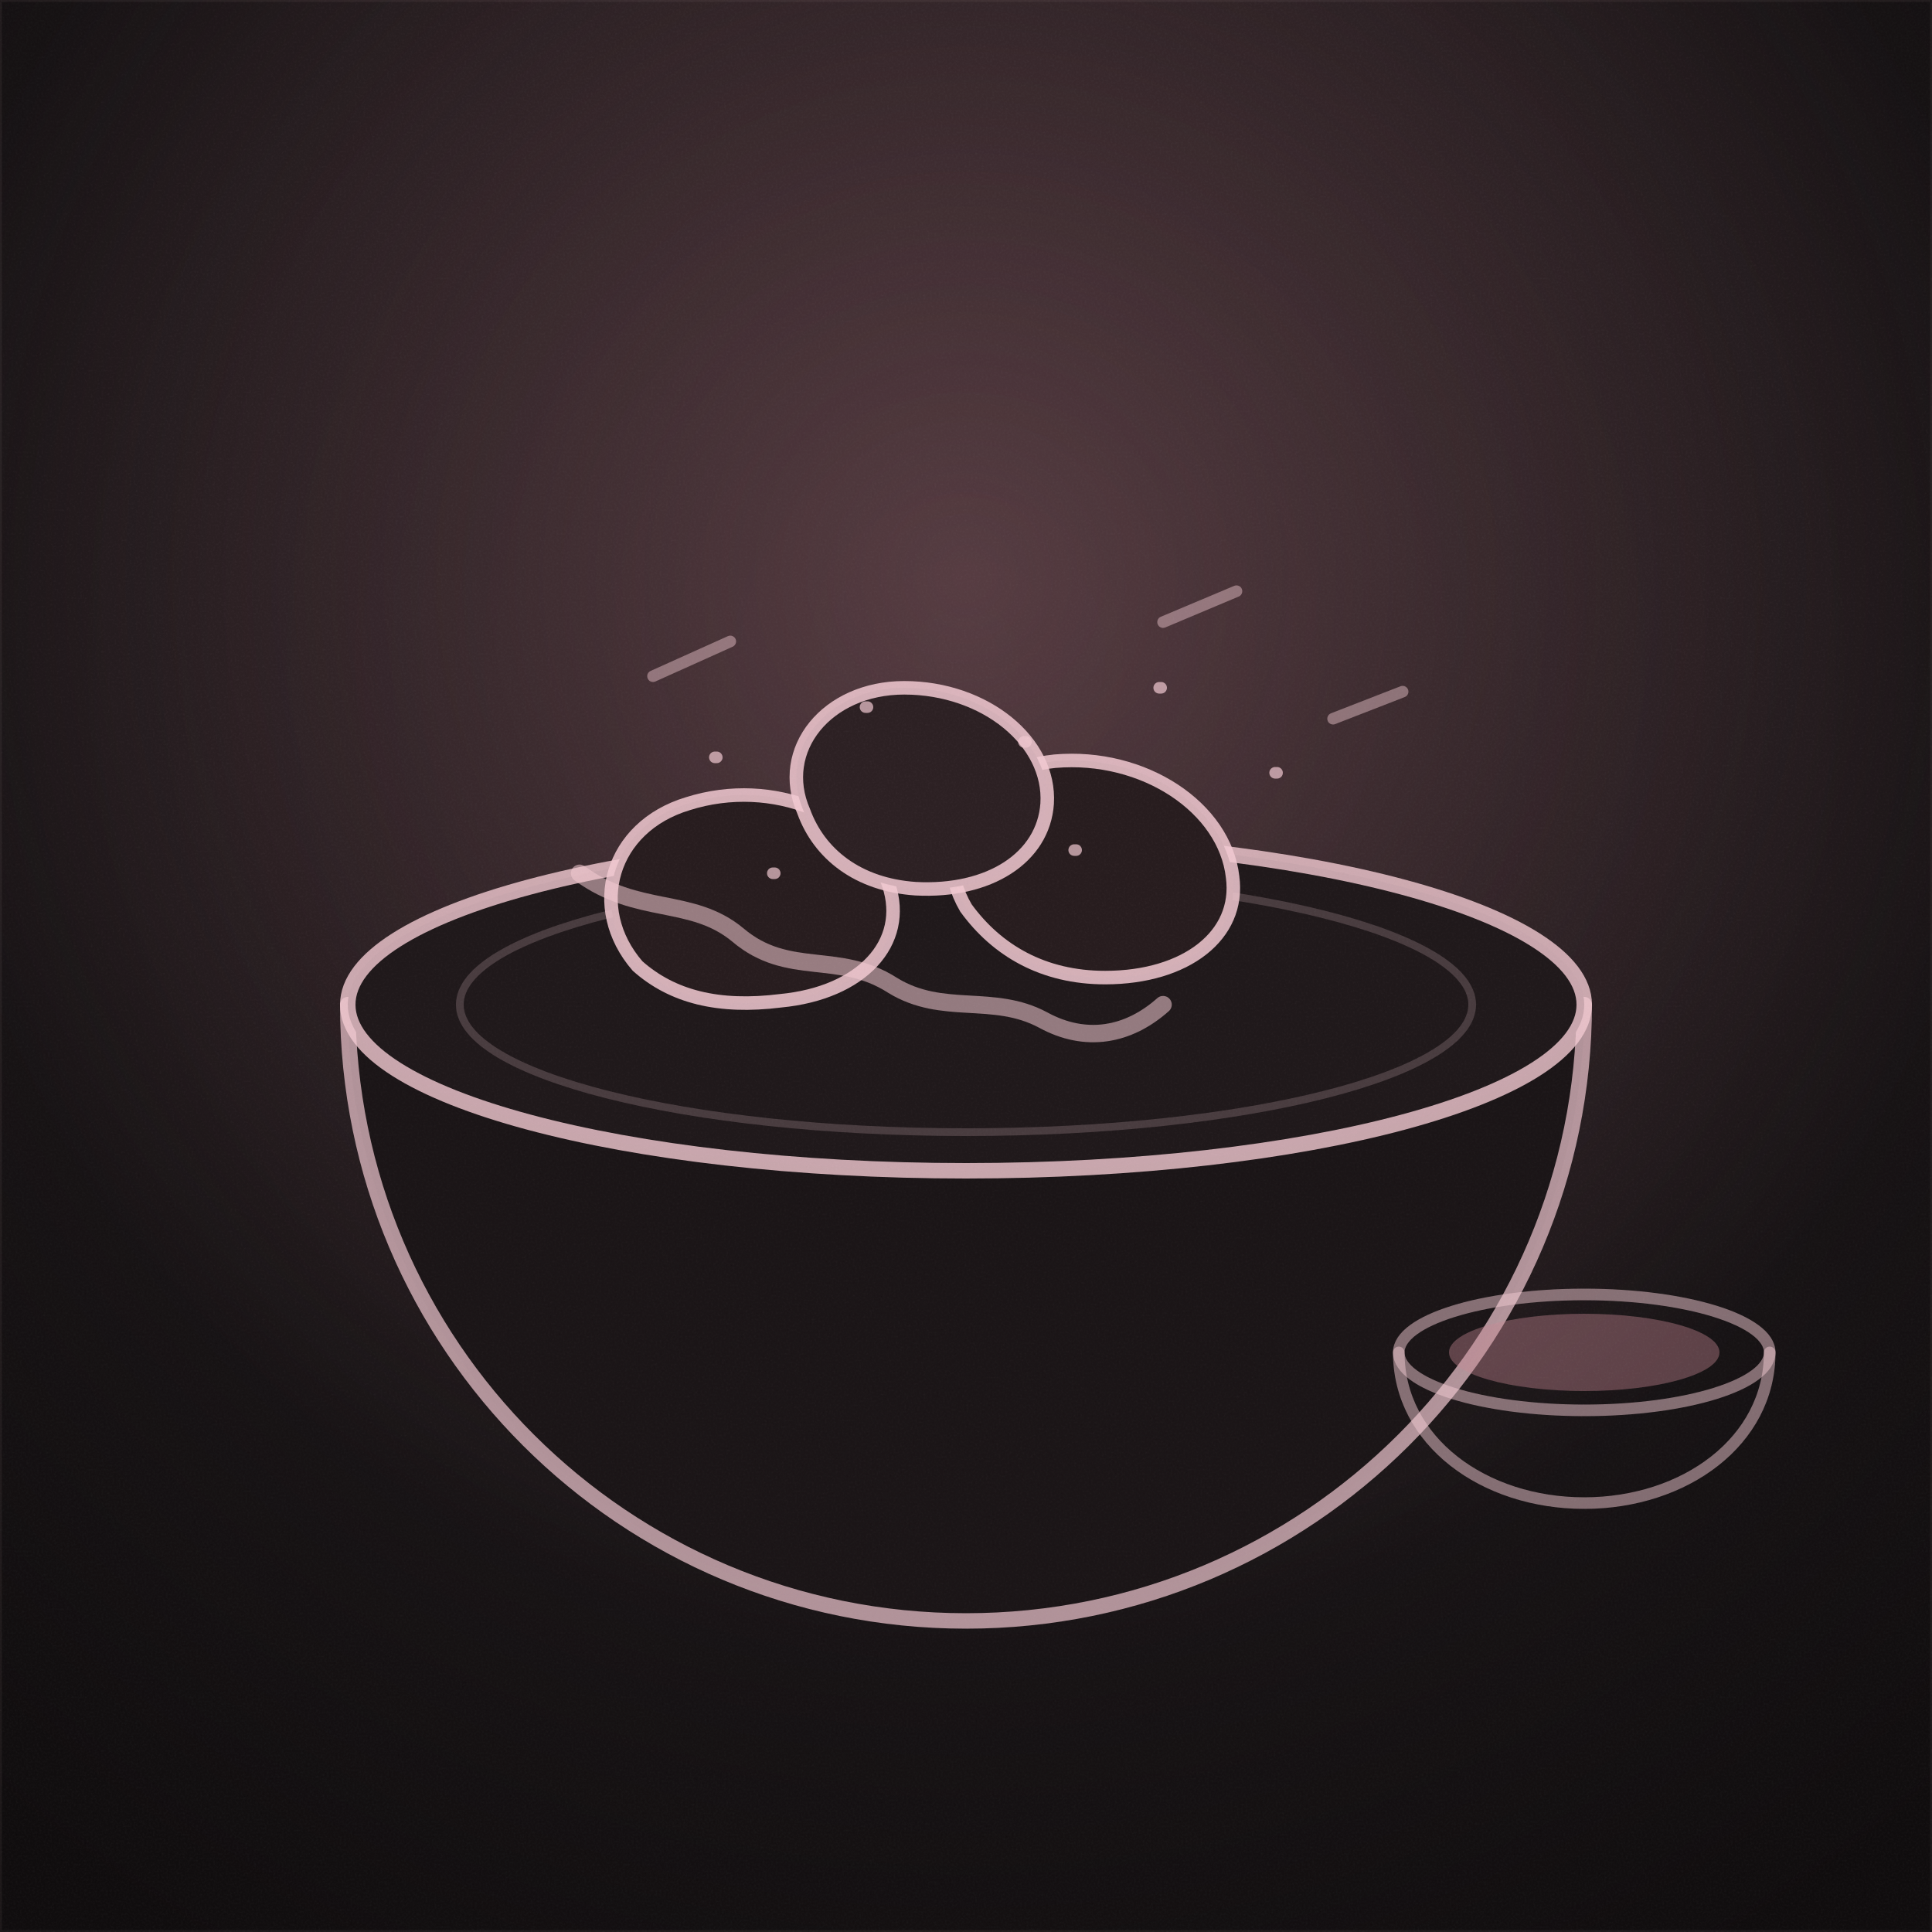
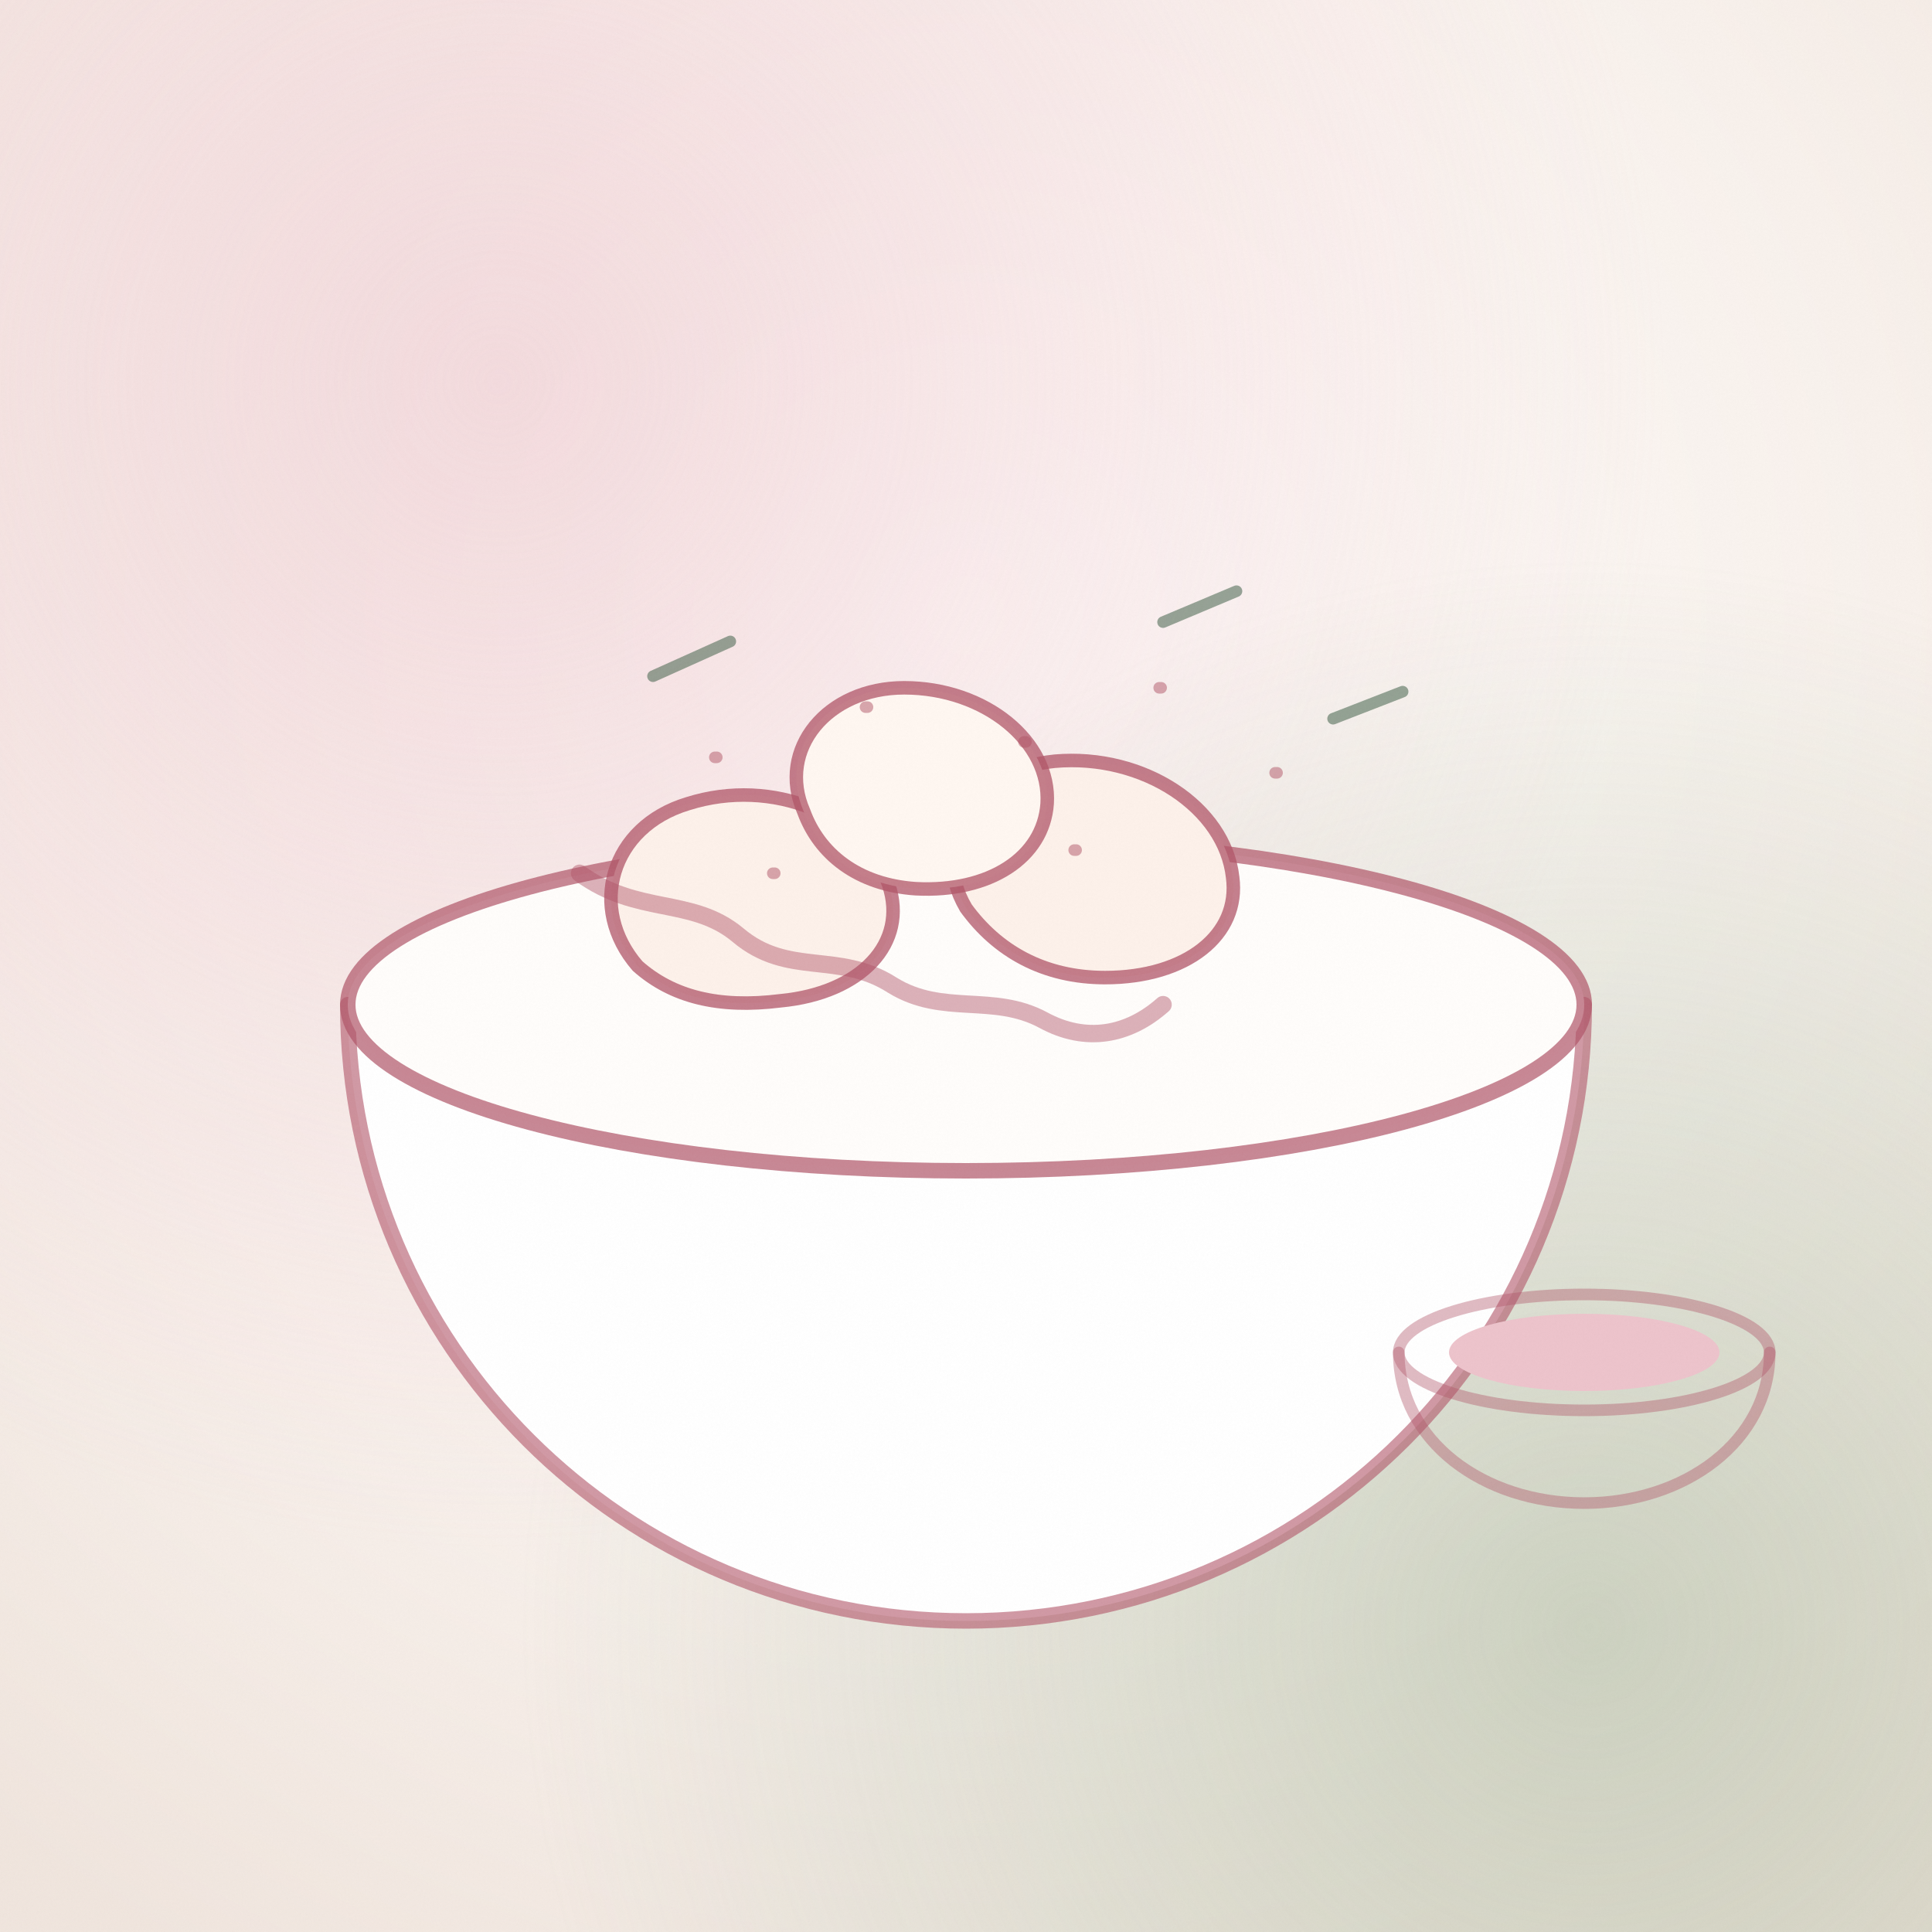
<svg xmlns="http://www.w3.org/2000/svg" viewBox="0 0 1000 1000" preserveAspectRatio="xMidYMid slice" role="img" aria-hidden="true">
  <defs>
-     <radialGradient id="bg" cx="50%" cy="34%" r="78%">
-       <stop offset="0%" stop-color="#241a1d" />
-       <stop offset="55%" stop-color="#171214" />
-       <stop offset="100%" stop-color="#0d0a0b" />
+     <radialGradient id="bg" cx="50%" cy="32%" r="80%">
+       <stop offset="0%" stop-color="#fffdfb" />
+       <stop offset="60%" stop-color="#f8f1ec" />
+       <stop offset="100%" stop-color="#f0e5dd" />
    </radialGradient>
-     <radialGradient id="glow" cx="50%" cy="30%" r="55%">
-       <stop offset="0%" stop-color="#c98793" stop-opacity=".30" />
-       <stop offset="100%" stop-color="#c98793" stop-opacity="0" />
+     <radialGradient id="glow" cx="26%" cy="20%" r="60%">
+       <stop offset="0%" stop-color="#edc3cb" stop-opacity=".55" />
+       <stop offset="100%" stop-color="#edc3cb" stop-opacity="0" />
+     </radialGradient>
+     <radialGradient id="leaf" cx="82%" cy="84%" r="55%">
+       <stop offset="0%" stop-color="#8fa887" stop-opacity=".40" />
+       <stop offset="100%" stop-color="#8fa887" stop-opacity="0" />
    </radialGradient>
    <linearGradient id="sheen" x1="0" y1="0" x2="0" y2="1">
-       <stop offset="0%" stop-color="#f3cad2" stop-opacity=".22" />
-       <stop offset="100%" stop-color="#f3cad2" stop-opacity=".04" />
+       <stop offset="0%" stop-color="#ffffff" stop-opacity=".85" />
+       <stop offset="100%" stop-color="#ffffff" stop-opacity=".2" />
    </linearGradient>
    <filter id="grain" x="0" y="0" width="100%" height="100%">
      <feTurbulence type="fractalNoise" baseFrequency="0.9" numOctaves="3" seed="7" />
      <feColorMatrix type="saturate" values="0" />
      <feComponentTransfer>
-         <feFuncA type="linear" slope="0.055" />
+         <feFuncA type="linear" slope="0.045" />
      </feComponentTransfer>
    </filter>
    <filter id="soft" x="-30%" y="-30%" width="160%" height="160%">
      <feGaussianBlur stdDeviation="16" />
    </filter>
  </defs>
  <rect width="1000" height="1000" fill="url(#bg)" />
  <rect width="1000" height="1000" fill="url(#glow)" />
-   <g stroke="#f3cad2" fill="none" stroke-linecap="round" stroke-linejoin="round">
-     <path d="M180 520c0 176 143 319 320 319s320-143 320-319z" fill="#181214" stroke-opacity=".7" stroke-width="8" />
-     <ellipse cx="500" cy="520" rx="320" ry="86" fill="#1d1618" stroke-opacity=".8" stroke-width="8" />
-     <ellipse cx="500" cy="520" rx="262" ry="66" stroke-opacity=".2" stroke-width="4" />
-     <g stroke-width="7" stroke-opacity=".85">
-       <path d="M330 500c-26-30-14-72 26-84 44-14 92 6 104 42 10 30-14 56-56 60-32 4-56-2-74-18z" fill="#251a1c" />
-       <path d="M500 470c-20-34 4-72 46-76 46-4 88 24 92 60 4 30-24 52-66 52-32 0-56-14-72-36z" fill="#251a1c" />
-       <path d="M416 420c-14-32 12-64 52-64 42 0 76 28 74 60-2 28-30 46-68 44-30-2-50-18-58-40z" fill="#2a1e21" />
+   <rect width="1000" height="1000" fill="url(#leaf)" />
+   <g stroke="#b05467" fill="none" stroke-linecap="round" stroke-linejoin="round">
+     <path d="M180 520c0 176 143 319 320 319s320-143 320-319z" fill="#ffffff" stroke-opacity=".6" stroke-width="8" />
+     <ellipse cx="500" cy="520" rx="320" ry="86" fill="#fffdfb" stroke-opacity=".7" stroke-width="8" />
+     <g stroke-width="7" stroke-opacity=".75">
+       <path d="M330 500c-26-30-14-72 26-84 44-14 92 6 104 42 10 30-14 56-56 60-32 4-56-2-74-18z" fill="#fdf1ea" />
+       <path d="M500 470c-20-34 4-72 46-76 46-4 88 24 92 60 4 30-24 52-66 52-32 0-56-14-72-36z" fill="#fdf1ea" />
+       <path d="M416 420c-14-32 12-64 52-64 42 0 76 28 74 60-2 28-30 46-68 44-30-2-50-18-58-40z" fill="#fff7f1" />
    </g>
-     <path d="M300 452c30 22 58 12 82 32 26 22 52 8 80 26 26 16 52 4 78 18 22 12 44 8 62-8" stroke-opacity=".55" stroke-width="9" />
-     <g stroke-opacity=".7" stroke-width="6" stroke-linecap="round">
+     <path d="M300 452c30 22 58 12 82 32 26 22 52 8 80 26 26 16 52 4 78 18 22 12 44 8 62-8" stroke-opacity=".45" stroke-width="9" />
+     <g stroke-opacity=".5" stroke-width="6">
      <path d="M370 392h1M448 366h1M530 384h1M600 356h1M660 400h1M400 452h1M556 440h1" />
    </g>
-     <g stroke-opacity=".45" stroke-width="6">
+     <g stroke="#43614a" stroke-opacity=".55" stroke-width="6">
      <path d="M338 350l40-18M602 322l38-16M690 372l36-14" />
    </g>
-     <ellipse cx="820" cy="700" rx="96" ry="30" stroke-opacity=".5" stroke-width="6" />
-     <path d="M724 700c0 46 44 78 96 78s96-32 96-78" stroke-opacity=".5" stroke-width="6" />
-     <ellipse cx="820" cy="700" rx="70" ry="20" fill="#c98793" fill-opacity=".4" stroke="none" />
+     <ellipse cx="820" cy="700" rx="96" ry="30" stroke-opacity=".4" stroke-width="6" />
+     <path d="M724 700c0 46 44 78 96 78s96-32 96-78" stroke-opacity=".4" stroke-width="6" />
+     <ellipse cx="820" cy="700" rx="70" ry="20" fill="#edc3cb" stroke="none" />
  </g>
-   <rect width="1000" height="1000" filter="url(#grain)" opacity=".85" />
-   <rect width="1000" height="1000" fill="none" stroke="#f3cad2" stroke-opacity=".06" stroke-width="2" />
+   <rect width="1000" height="1000" filter="url(#grain)" opacity=".7" />
</svg>
